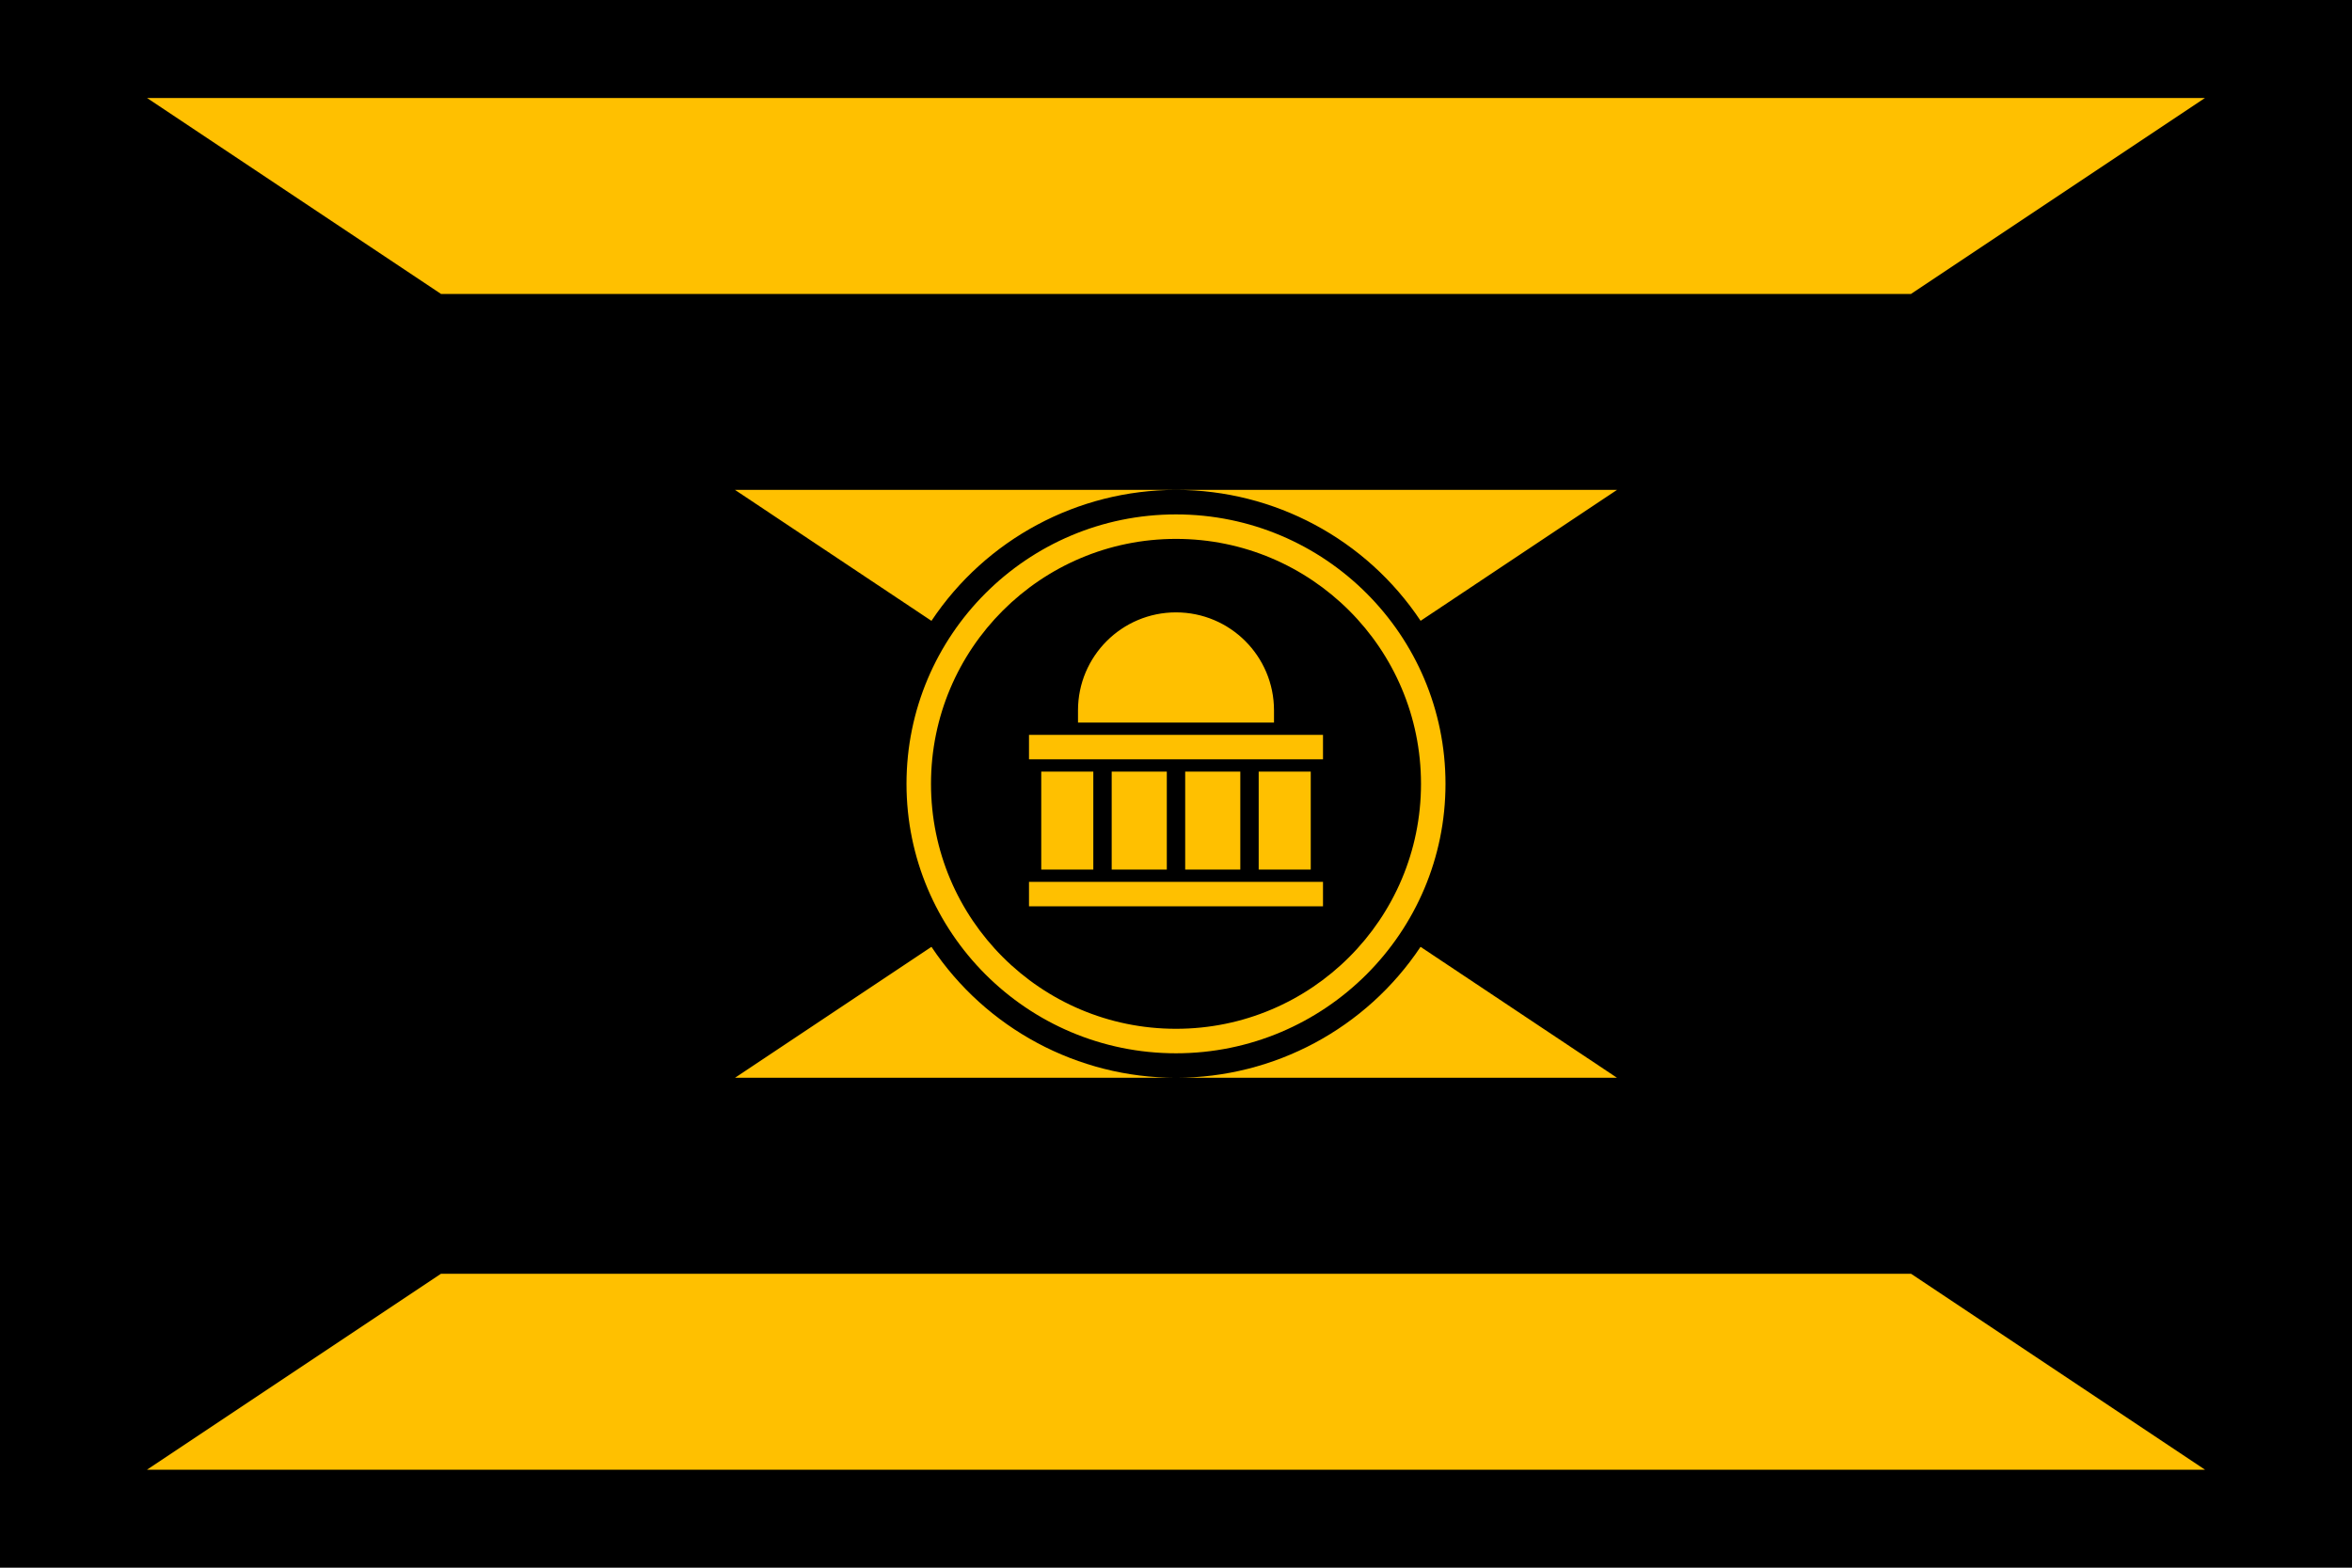
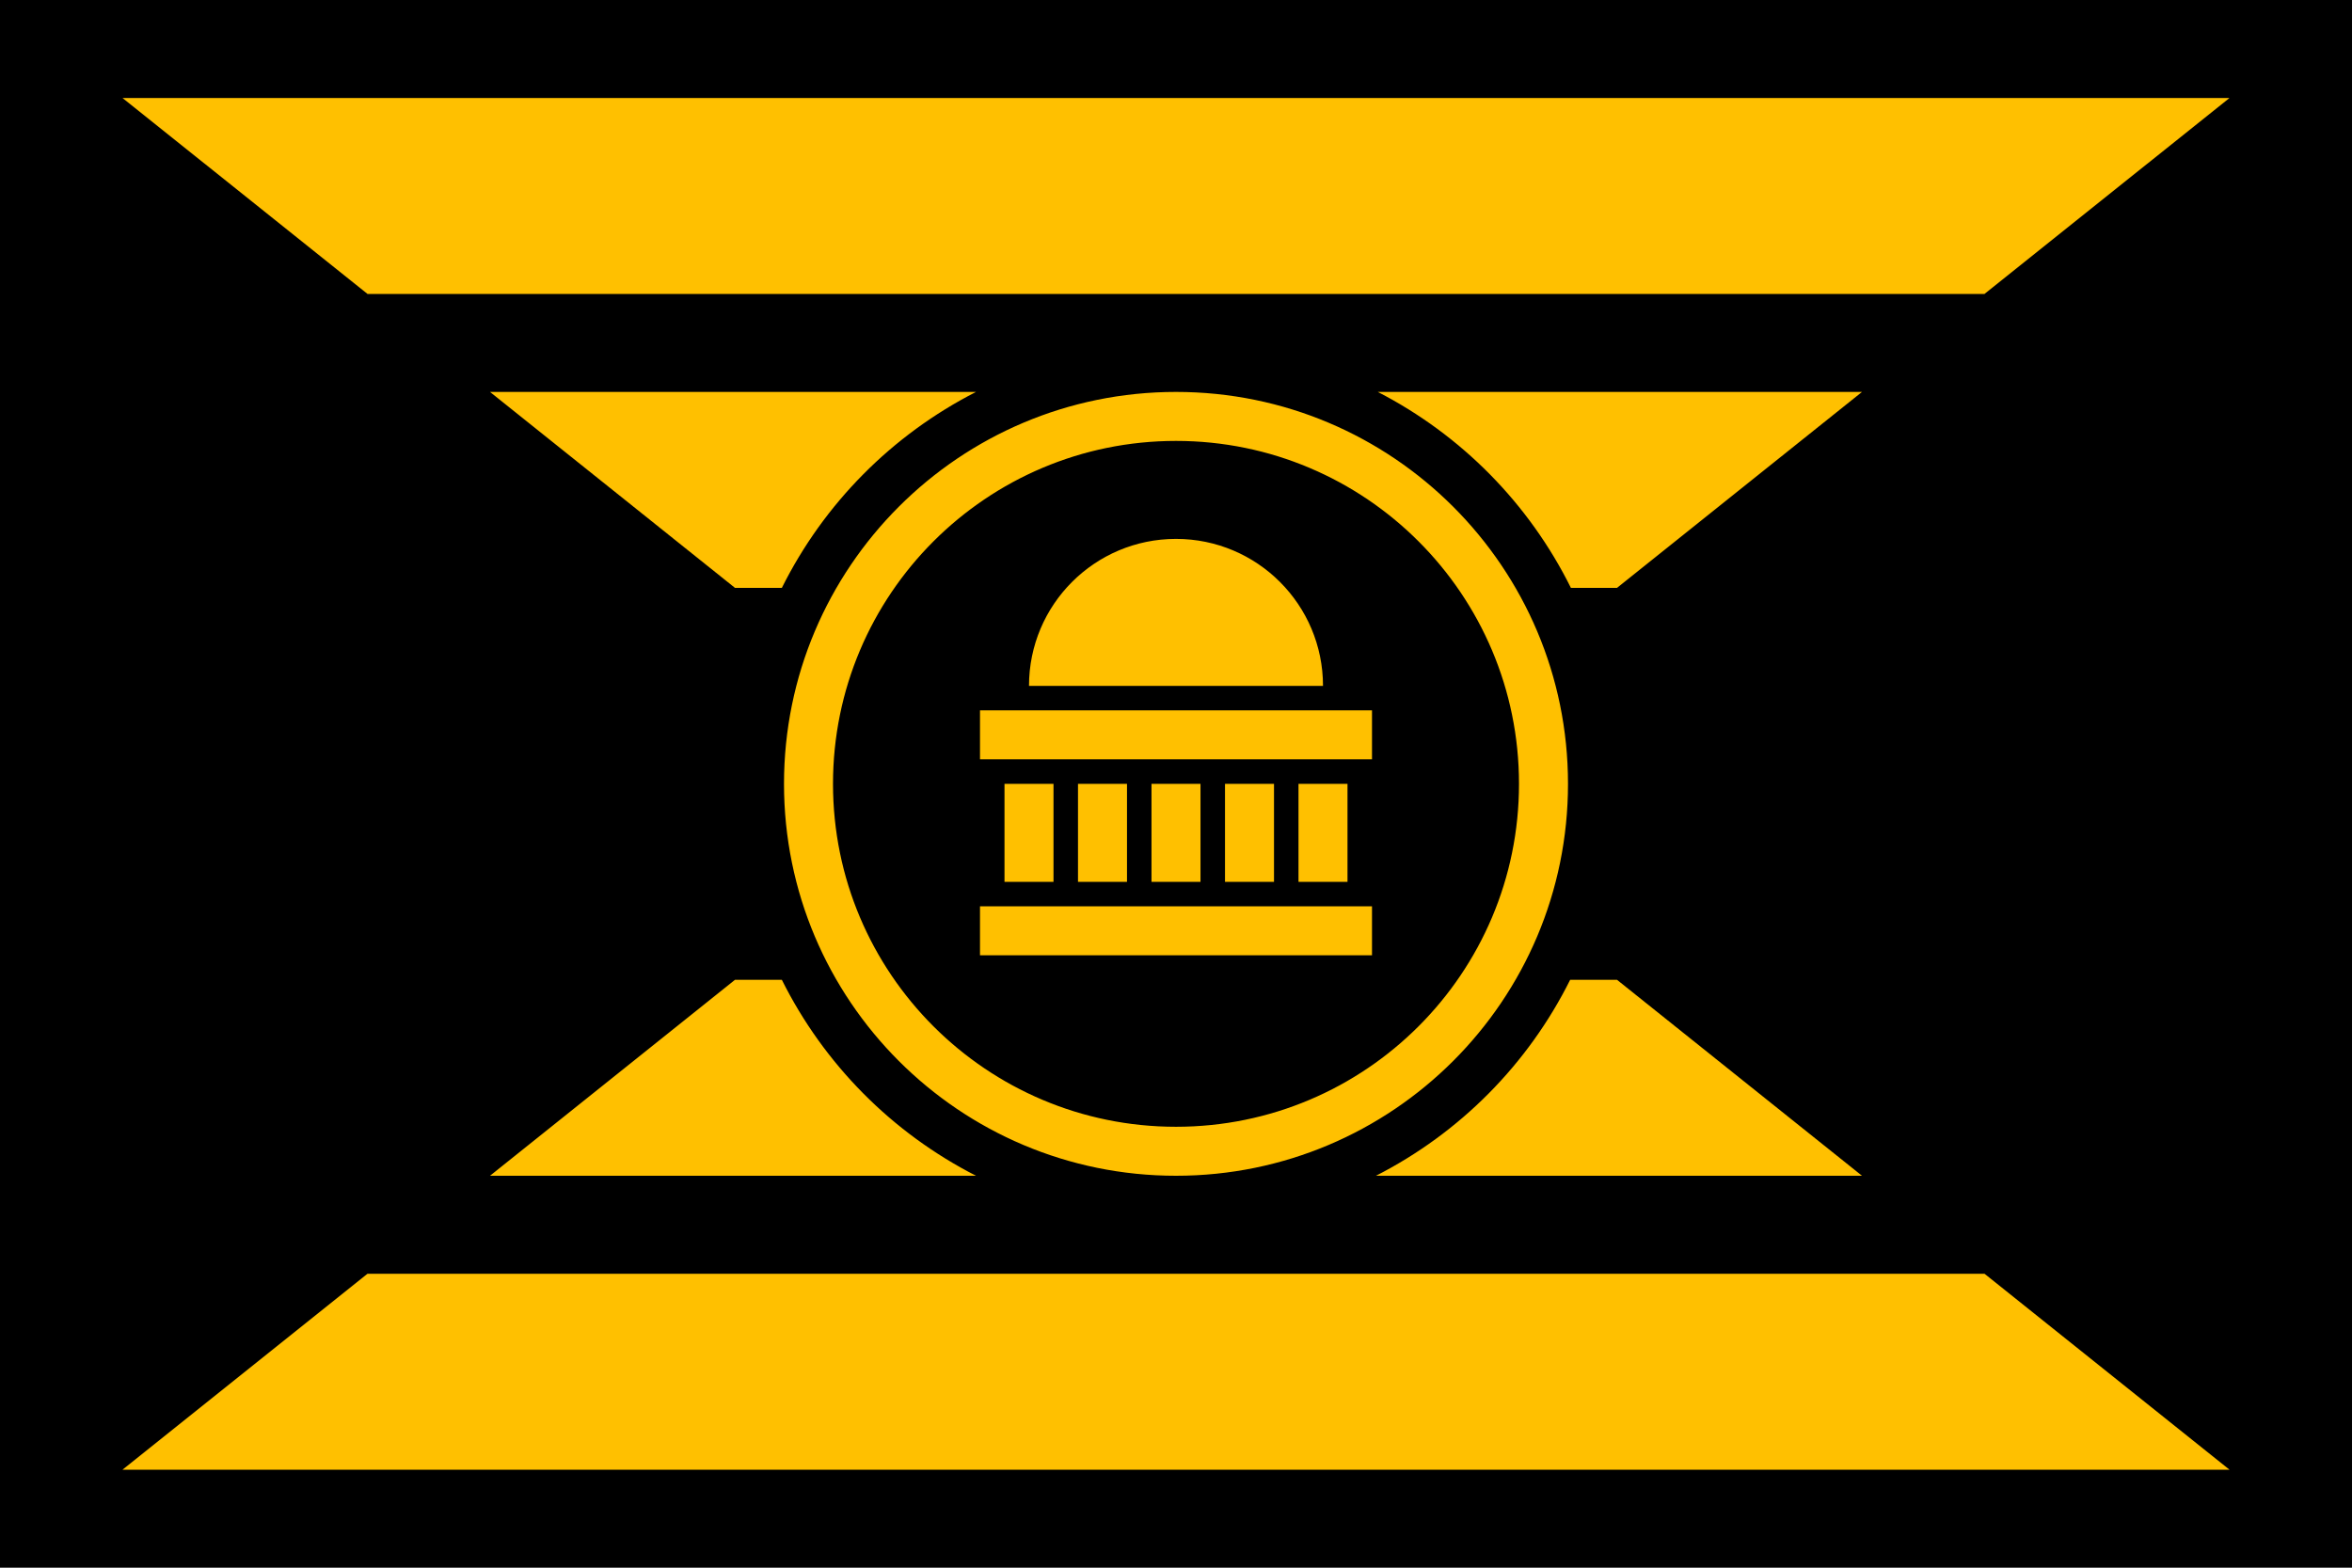
- <svg xmlns="http://www.w3.org/2000/svg" width="3072" height="2048" viewBox="0 0 812.8 541.867">
-   <path d="M0 0v541.867h812.8V0Z" />
-   <path d="M 50.8,33.867 152.4,101.6 H 660.4 L 762,33.867 Z m 203.2,135.466 67.892,45.262 c 18.833,-28.264 50.544,-45.249 84.508,-45.262 z m 152.4,0 c 33.969,0.002 65.69,16.981 84.532,45.246 l 67.868,-45.246 z m 0,8.467 c -51.436,0 -93.133,41.697 -93.133,93.133 -5.5e-4,51.436 41.697,93.134 93.133,93.134 51.436,0 93.133,-41.698 93.133,-93.134 0,-51.436 -41.697,-93.133 -93.133,-93.133 z m 0,8.467 c 46.76,0 84.666,37.906 84.667,84.666 0,46.76 -37.907,84.667 -84.667,84.667 -46.76,0 -84.667,-37.907 -84.667,-84.667 5.5e-4,-46.76 37.907,-84.666 84.667,-84.666 z m 0,25.399 c -18.704,0 -33.867,15.163 -33.867,33.867 h 5.2e-4 v 4.233 h 67.733 v -4.233 c 0,-18.704 -15.162,-33.867 -33.867,-33.867 z m -50.8,42.334 v 8.467 h 101.6 v -8.467 z m 4.233,12.7 v 33.867 h 17.992 v -33.867 z m 24.342,0 v 33.867 h 19.05 v -33.867 z m 25.4,0 v 33.867 h 19.05 v -33.867 z m 25.4,0 v 33.867 h 17.992 v -33.867 z m -79.375,38.1 v 8.466 h 101.6 v -8.466 z m -33.708,22.472 -67.892,45.261 h 152.4 c -33.964,-0.014 -65.675,-16.997 -84.508,-45.261 z m 84.508,45.261 h 152.4 l -67.892,-45.261 c -18.833,28.264 -50.544,45.247 -84.508,45.261 z M 152.4,440.267 50.8,508 H 762 L 660.4,440.267 Z" style="fill:#ffc000;fill-opacity:1;stroke:none" />
+ <svg xmlns="http://www.w3.org/2000/svg" xml:space="preserve" width="3072" height="2048" viewBox="0 0 812.8 541.867">
+   <path d="M 0,-8.3333359e-5 V 541.867 H 812.8 V -8.3333359e-5 Z" style="display:inline" />
+   <path d="M 42.333 33.867 L 127 101.6 L 685.8 101.6 L 770.467 33.867 L 42.333 33.867 z M 169.333 135.467 L 254 203.2 L 270.188 203.2 A 152.4 152.4 0 0 1 337.301 135.467 L 169.333 135.467 z M 406.4 135.467 A 135.467 135.467 0 0 0 270.933 270.933 A 135.467 135.467 0 0 0 406.4 406.4 A 135.467 135.467 0 0 0 541.867 270.933 A 135.467 135.467 0 0 0 406.4 135.467 z M 476.131 135.467 A 152.4 152.4 0 0 1 542.872 203.2 L 558.8 203.2 L 643.467 135.467 L 476.131 135.467 z M 406.4 152.4 A 118.533 118.533 0 0 1 524.933 270.933 A 118.533 118.533 0 0 1 406.4 389.467 A 118.533 118.533 0 0 1 287.867 270.933 A 118.533 118.533 0 0 1 406.4 152.4 z M 406.4 186.267 C 378.344 186.267 355.6 209.011 355.6 237.067 L 457.2 237.067 C 457.2 209.011 434.456 186.267 406.4 186.267 z M 338.667 245.533 L 338.667 262.467 L 474.133 262.467 L 474.133 245.533 L 338.667 245.533 z M 347.133 270.933 L 347.133 304.8 L 364.067 304.8 L 364.067 270.933 L 347.133 270.933 z M 372.533 270.933 L 372.533 304.8 L 389.467 304.8 L 389.467 270.933 L 372.533 270.933 z M 397.933 270.933 L 397.933 304.8 L 414.867 304.8 L 414.867 270.933 L 397.933 270.933 z M 423.333 270.933 L 423.333 304.8 L 440.267 304.8 L 440.267 270.933 L 423.333 270.933 z M 448.733 270.933 L 448.733 304.8 L 465.667 304.8 L 465.667 270.933 L 448.733 270.933 z M 338.667 313.267 L 338.667 330.2 L 474.133 330.2 L 474.133 313.267 L 338.667 313.267 z M 254 338.667 L 169.333 406.4 L 337.301 406.4 A 152.4 152.4 0 0 1 270.188 338.667 L 254 338.667 z M 542.612 338.667 A 152.4 152.4 0 0 1 475.499 406.4 L 643.467 406.4 L 558.8 338.667 L 542.612 338.667 z M 127 440.267 L 42.333 508 L 770.467 508 L 685.8 440.267 L 127 440.267 z" style="fill:#ffc000;fill-opacity:1;stroke-width:1.058;stroke-linecap:round;stroke-linejoin:round;stroke-miterlimit:128;paint-order:stroke fill markers" />
</svg>
